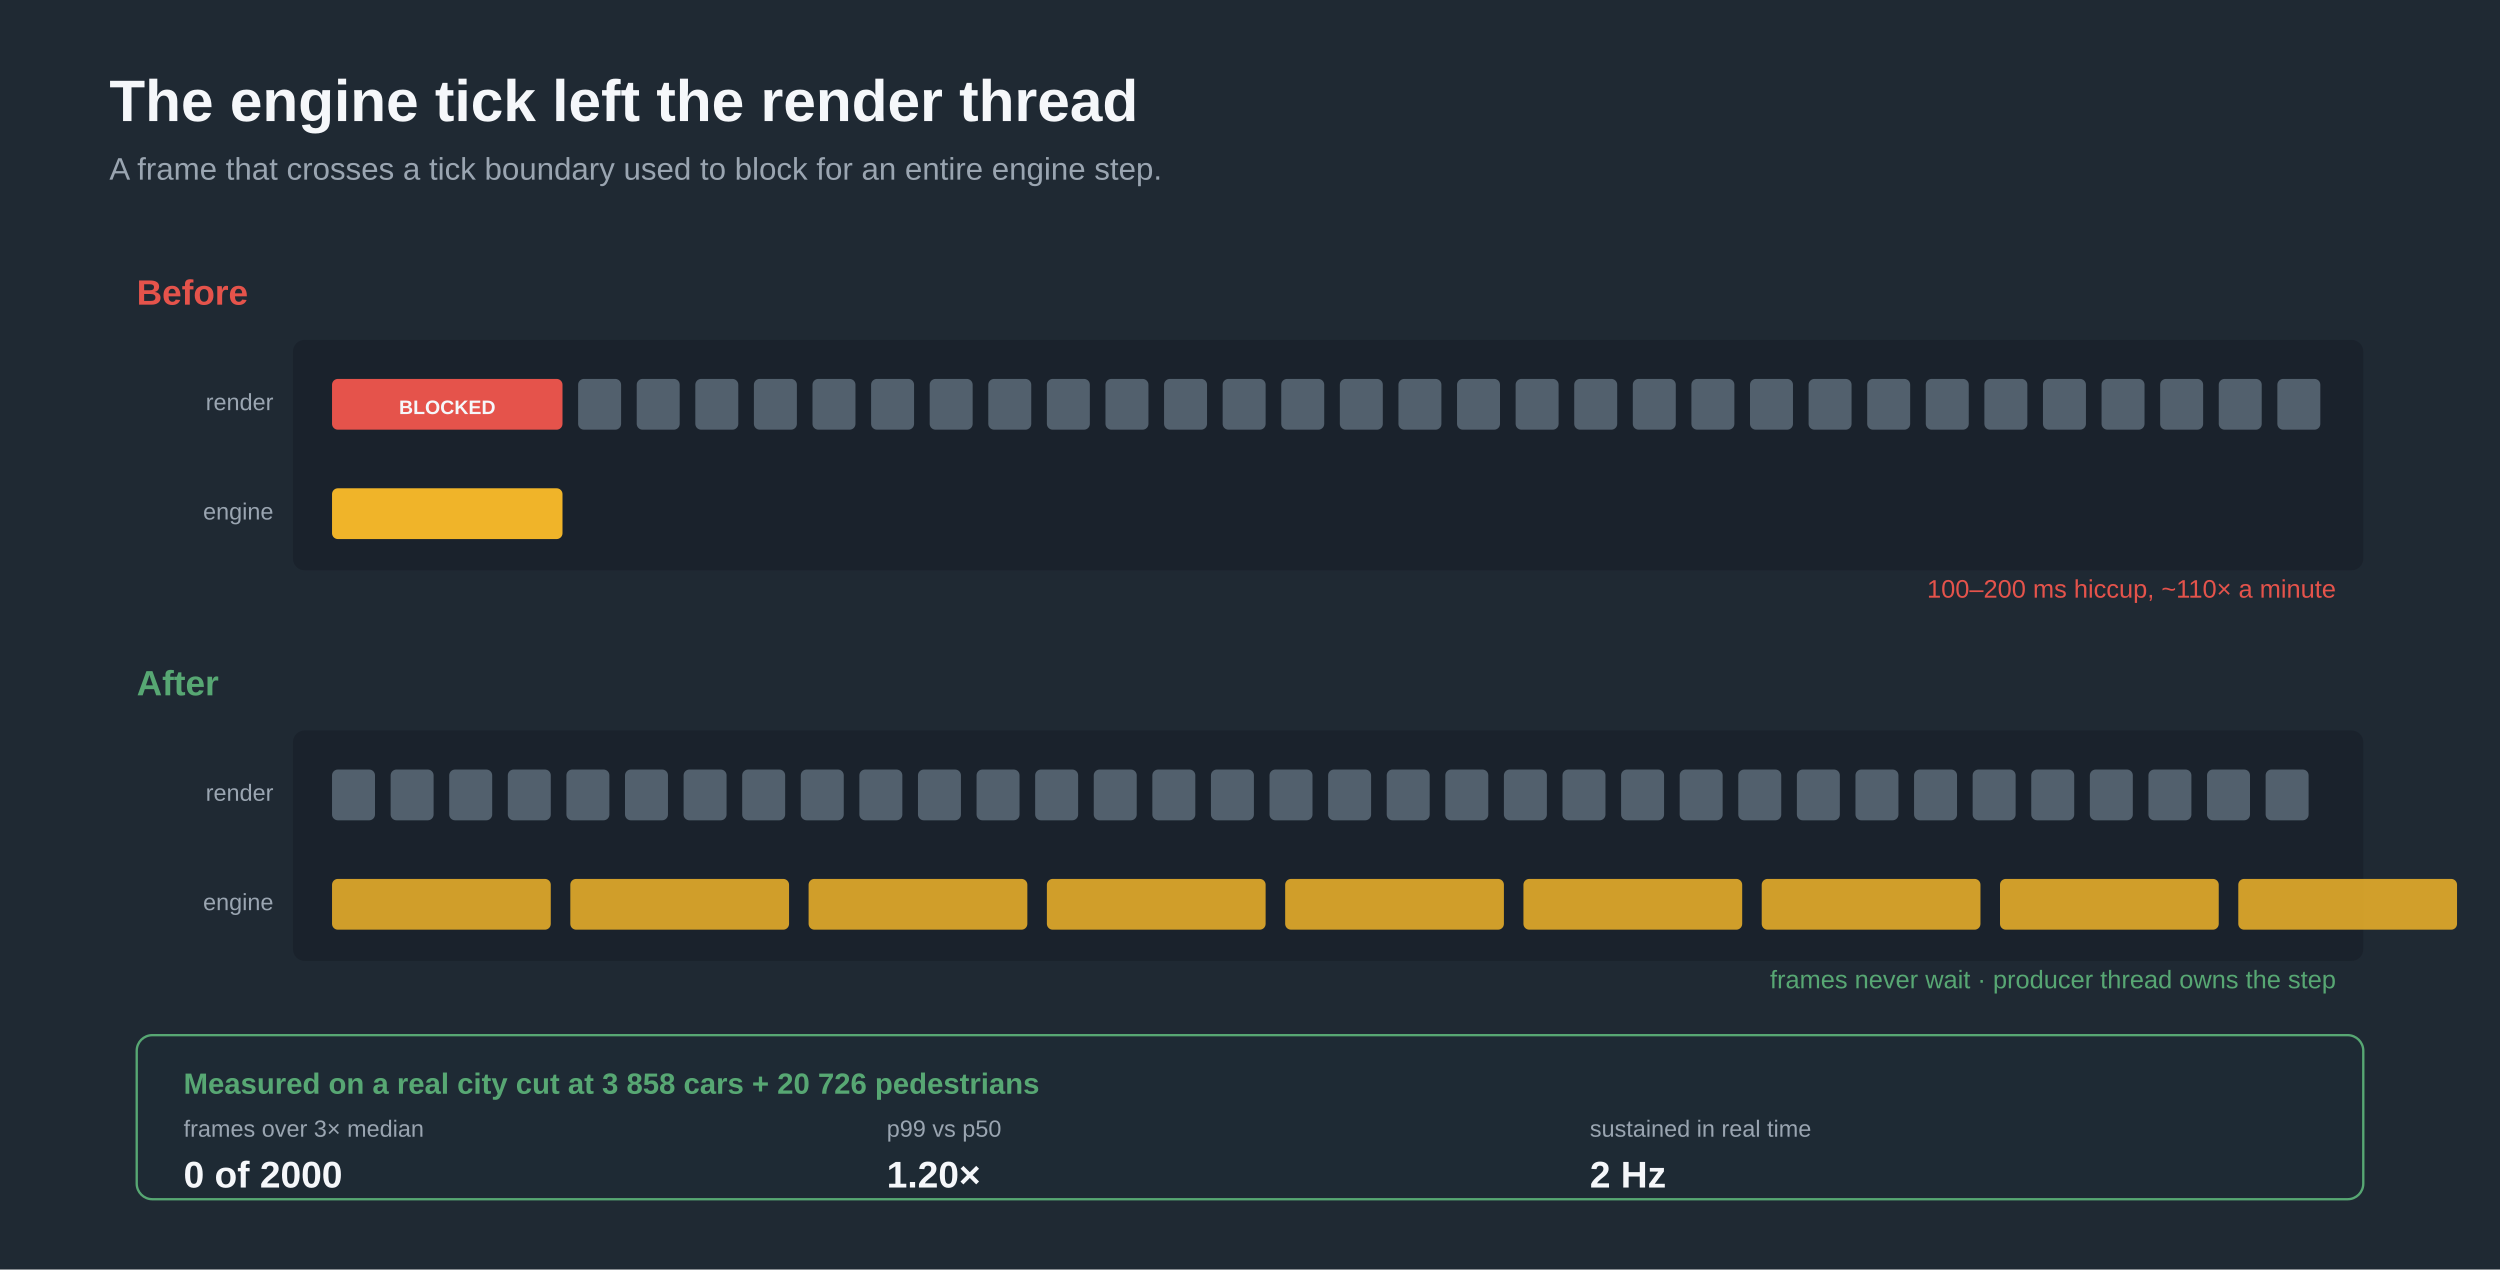
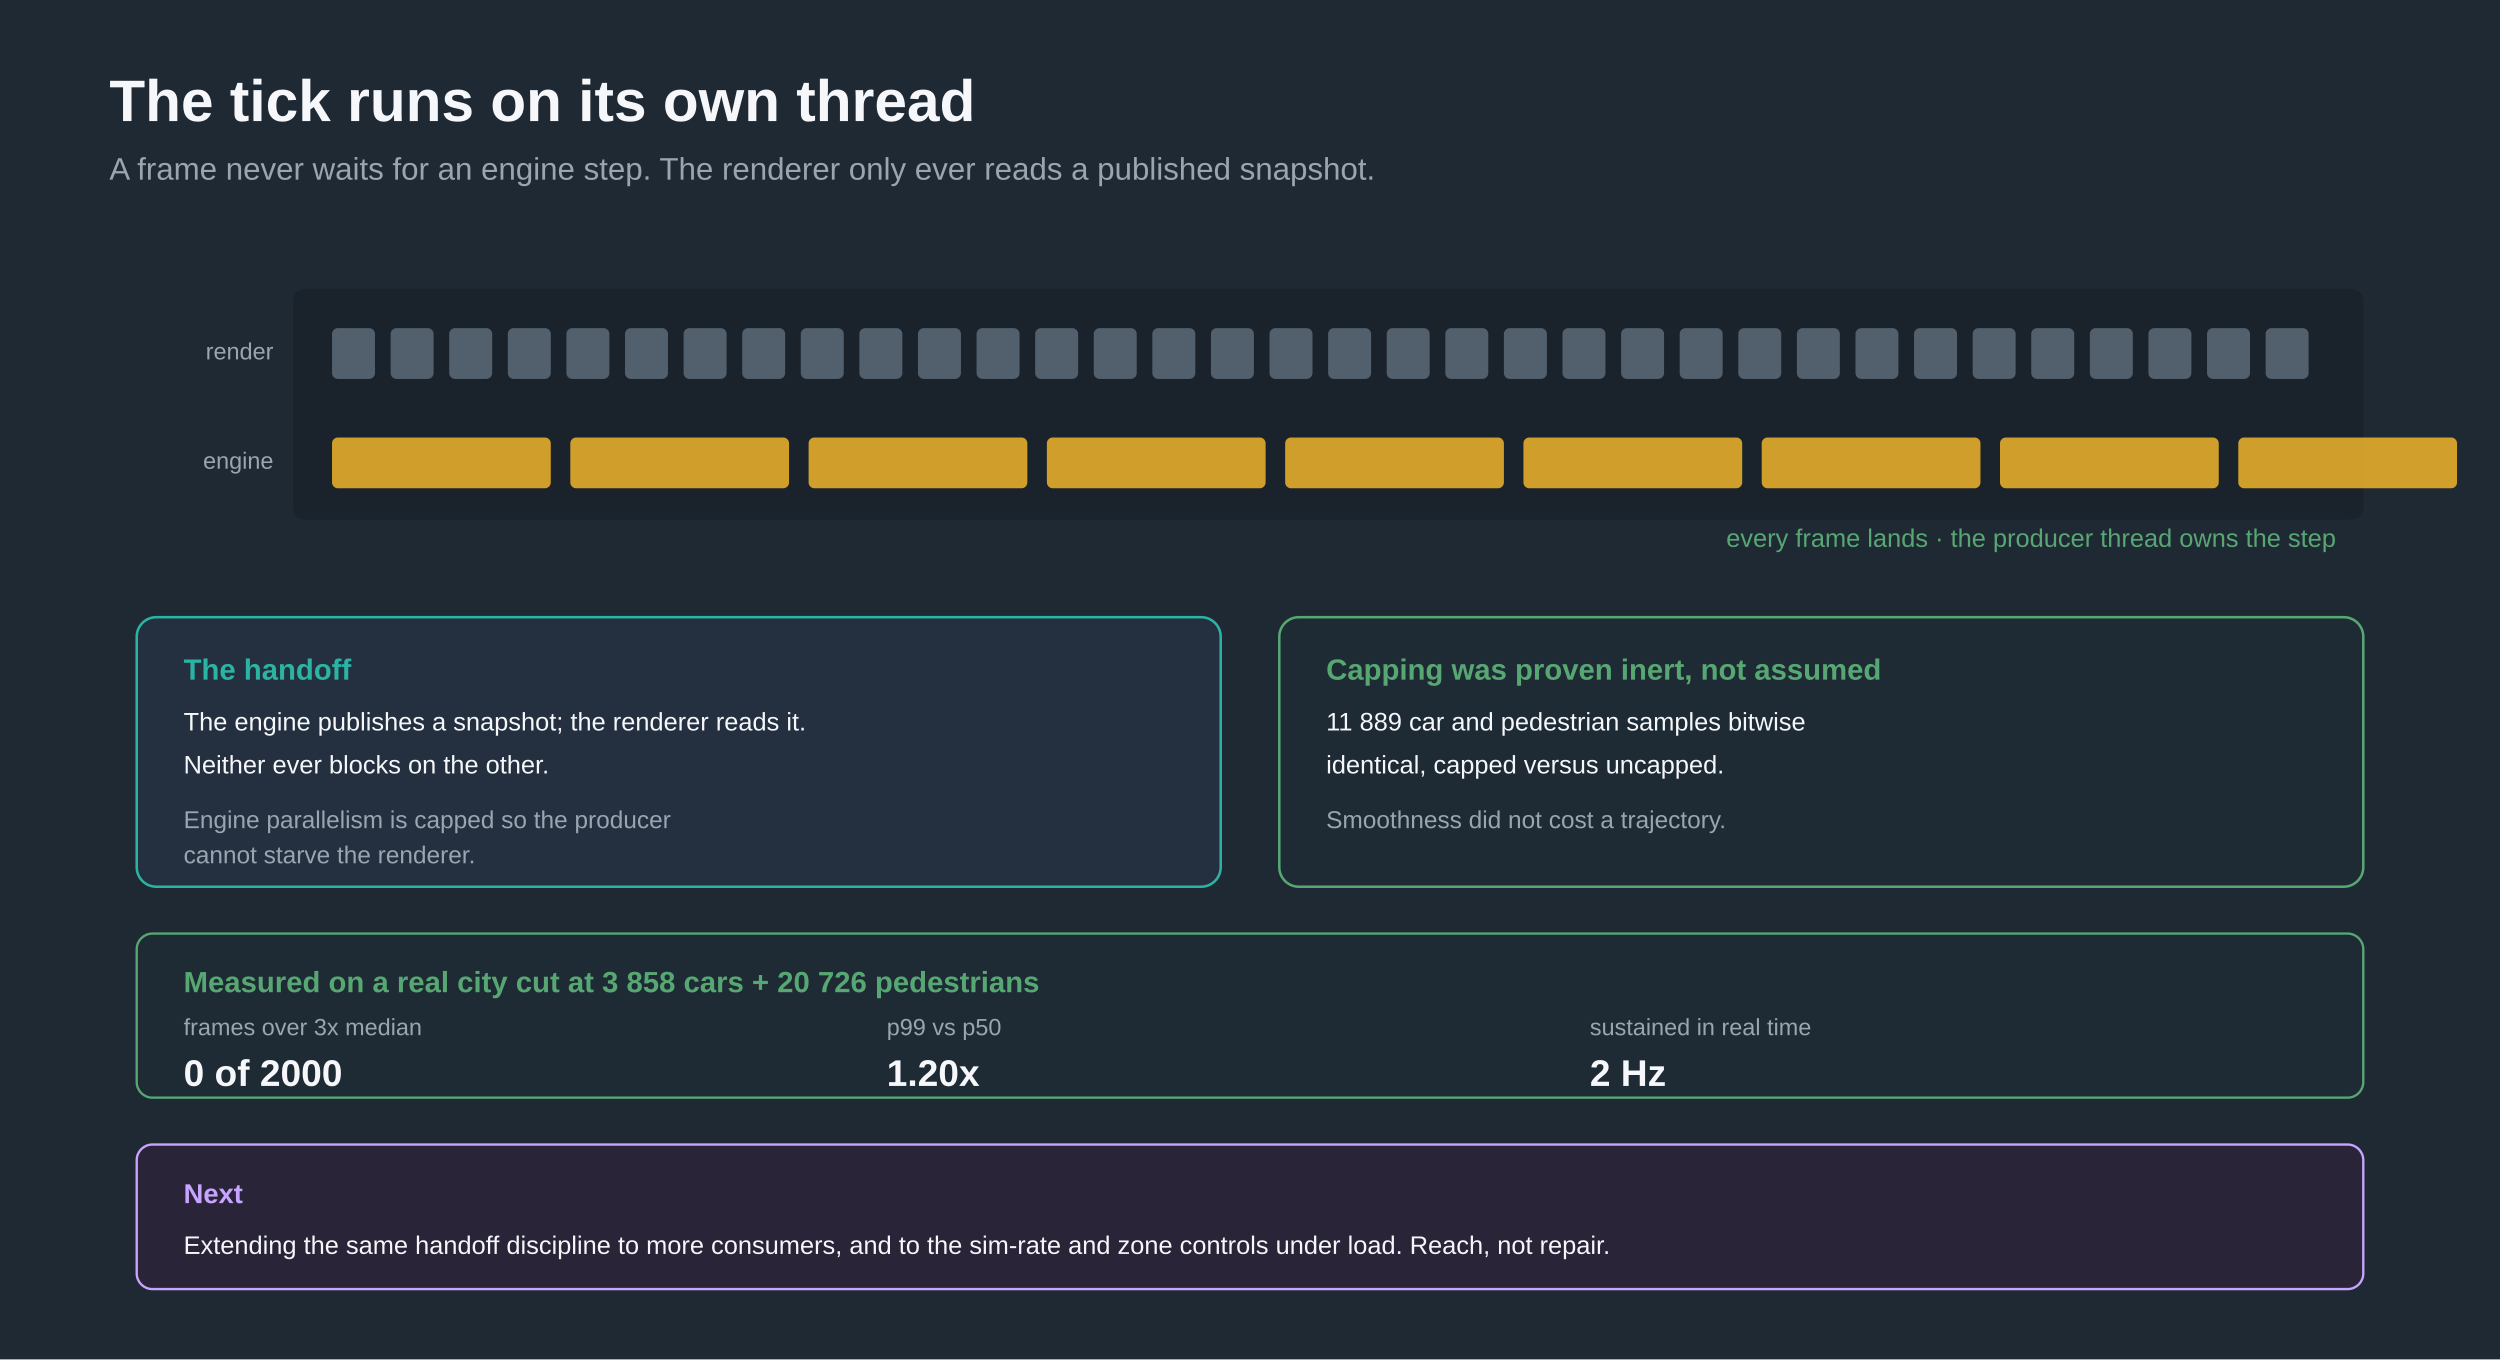
- <svg xmlns="http://www.w3.org/2000/svg" width="1280" height="650" viewBox="0 0 1280 650" font-family="Calibri, Arial, sans-serif">
-   <rect width="1280" height="650" fill="#1F2933" />
+ <svg xmlns="http://www.w3.org/2000/svg" width="1280" height="696" viewBox="0 0 1280 696" font-family="Calibri, Arial, sans-serif">
+   <rect width="1280" height="696" fill="#1F2933" />
  <defs>
    <marker id="ah-1F2933" viewBox="0 0 10 10" refX="9" refY="5" markerWidth="6" markerHeight="6" orient="auto-start-reverse">
      <path d="M 0 1 L 10 5 L 0 9 z" fill="#1F2933" />
    </marker>
    <marker id="ah-52606D" viewBox="0 0 10 10" refX="9" refY="5" markerWidth="6" markerHeight="6" orient="auto-start-reverse">
      <path d="M 0 1 L 10 5 L 0 9 z" fill="#52606D" />
    </marker>
    <marker id="ah-9AA5B1" viewBox="0 0 10 10" refX="9" refY="5" markerWidth="6" markerHeight="6" orient="auto-start-reverse">
      <path d="M 0 1 L 10 5 L 0 9 z" fill="#9AA5B1" />
    </marker>
    <marker id="ah-F5F7FA" viewBox="0 0 10 10" refX="9" refY="5" markerWidth="6" markerHeight="6" orient="auto-start-reverse">
      <path d="M 0 1 L 10 5 L 0 9 z" fill="#F5F7FA" />
    </marker>
    <marker id="ah-2A3440" viewBox="0 0 10 10" refX="9" refY="5" markerWidth="6" markerHeight="6" orient="auto-start-reverse">
      <path d="M 0 1 L 10 5 L 0 9 z" fill="#2A3440" />
    </marker>
    <marker id="ah-F0B429" viewBox="0 0 10 10" refX="9" refY="5" markerWidth="6" markerHeight="6" orient="auto-start-reverse">
      <path d="M 0 1 L 10 5 L 0 9 z" fill="#F0B429" />
    </marker>
    <marker id="ah-2BB3A3" viewBox="0 0 10 10" refX="9" refY="5" markerWidth="6" markerHeight="6" orient="auto-start-reverse">
      <path d="M 0 1 L 10 5 L 0 9 z" fill="#2BB3A3" />
    </marker>
    <marker id="ah-E5534B" viewBox="0 0 10 10" refX="9" refY="5" markerWidth="6" markerHeight="6" orient="auto-start-reverse">
      <path d="M 0 1 L 10 5 L 0 9 z" fill="#E5534B" />
    </marker>
    <marker id="ah-57A773" viewBox="0 0 10 10" refX="9" refY="5" markerWidth="6" markerHeight="6" orient="auto-start-reverse">
      <path d="M 0 1 L 10 5 L 0 9 z" fill="#57A773" />
    </marker>
    <marker id="ah-6FE3D2" viewBox="0 0 10 10" refX="9" refY="5" markerWidth="6" markerHeight="6" orient="auto-start-reverse">
      <path d="M 0 1 L 10 5 L 0 9 z" fill="#6FE3D2" />
    </marker>
    <marker id="ah-C7A4FF" viewBox="0 0 10 10" refX="9" refY="5" markerWidth="6" markerHeight="6" orient="auto-start-reverse">
      <path d="M 0 1 L 10 5 L 0 9 z" fill="#C7A4FF" />
    </marker>
    <marker id="ah-7FD8CE" viewBox="0 0 10 10" refX="9" refY="5" markerWidth="6" markerHeight="6" orient="auto-start-reverse">
      <path d="M 0 1 L 10 5 L 0 9 z" fill="#7FD8CE" />
    </marker>
  </defs>
-   <text x="56" y="62" font-size="30" fill="#F5F7FA" text-anchor="start" font-weight="bold" font-family="Calibri, Arial, sans-serif">The engine tick left the render thread</text>
-   <text x="56" y="92" font-size="16" fill="#9AA5B1" text-anchor="start" font-weight="normal" font-family="Calibri, Arial, sans-serif">A frame that crosses a tick boundary used to block for an entire engine step.</text>
-   <text x="70" y="156" font-size="18" fill="#E5534B" text-anchor="start" font-weight="bold" font-family="Calibri, Arial, sans-serif">Before</text>
-   <rect x="150" y="174" width="1060" height="118" rx="6" fill="#1a222c" />
-   <text x="140" y="210" font-size="12" fill="#9AA5B1" text-anchor="end" font-weight="normal" font-family="Calibri, Arial, sans-serif">render</text>
-   <text x="140" y="266" font-size="12" fill="#9AA5B1" text-anchor="end" font-weight="normal" font-family="Calibri, Arial, sans-serif">engine</text>
-   <rect x="170" y="194" width="118" height="26" rx="3" fill="#E5534B" />
-   <text x="229.0" y="212" font-size="10" fill="#F5F7FA" text-anchor="middle" font-weight="bold" font-family="Calibri, Arial, sans-serif">BLOCKED</text>
-   <rect x="170" y="250" width="118" height="26" rx="3" fill="#F0B429" />
-   <rect x="296" y="194" width="22" height="26" rx="3" fill="#52606D" />
-   <rect x="326" y="194" width="22" height="26" rx="3" fill="#52606D" />
-   <rect x="356" y="194" width="22" height="26" rx="3" fill="#52606D" />
-   <rect x="386" y="194" width="22" height="26" rx="3" fill="#52606D" />
-   <rect x="416" y="194" width="22" height="26" rx="3" fill="#52606D" />
-   <rect x="446" y="194" width="22" height="26" rx="3" fill="#52606D" />
-   <rect x="476" y="194" width="22" height="26" rx="3" fill="#52606D" />
-   <rect x="506" y="194" width="22" height="26" rx="3" fill="#52606D" />
-   <rect x="536" y="194" width="22" height="26" rx="3" fill="#52606D" />
-   <rect x="566" y="194" width="22" height="26" rx="3" fill="#52606D" />
-   <rect x="596" y="194" width="22" height="26" rx="3" fill="#52606D" />
-   <rect x="626" y="194" width="22" height="26" rx="3" fill="#52606D" />
-   <rect x="656" y="194" width="22" height="26" rx="3" fill="#52606D" />
-   <rect x="686" y="194" width="22" height="26" rx="3" fill="#52606D" />
-   <rect x="716" y="194" width="22" height="26" rx="3" fill="#52606D" />
-   <rect x="746" y="194" width="22" height="26" rx="3" fill="#52606D" />
-   <rect x="776" y="194" width="22" height="26" rx="3" fill="#52606D" />
-   <rect x="806" y="194" width="22" height="26" rx="3" fill="#52606D" />
-   <rect x="836" y="194" width="22" height="26" rx="3" fill="#52606D" />
-   <rect x="866" y="194" width="22" height="26" rx="3" fill="#52606D" />
-   <rect x="896" y="194" width="22" height="26" rx="3" fill="#52606D" />
-   <rect x="926" y="194" width="22" height="26" rx="3" fill="#52606D" />
-   <rect x="956" y="194" width="22" height="26" rx="3" fill="#52606D" />
-   <rect x="986" y="194" width="22" height="26" rx="3" fill="#52606D" />
-   <rect x="1016" y="194" width="22" height="26" rx="3" fill="#52606D" />
-   <rect x="1046" y="194" width="22" height="26" rx="3" fill="#52606D" />
-   <rect x="1076" y="194" width="22" height="26" rx="3" fill="#52606D" />
-   <rect x="1106" y="194" width="22" height="26" rx="3" fill="#52606D" />
-   <rect x="1136" y="194" width="22" height="26" rx="3" fill="#52606D" />
-   <rect x="1166" y="194" width="22" height="26" rx="3" fill="#52606D" />
-   <text x="1196" y="306" font-size="13" fill="#E5534B" text-anchor="end" font-weight="normal" font-family="Calibri, Arial, sans-serif">100–200 ms hiccup, ~110× a minute</text>
-   <text x="70" y="356" font-size="18" fill="#57A773" text-anchor="start" font-weight="bold" font-family="Calibri, Arial, sans-serif">After</text>
-   <rect x="150" y="374" width="1060" height="118" rx="6" fill="#1a222c" />
-   <text x="140" y="410" font-size="12" fill="#9AA5B1" text-anchor="end" font-weight="normal" font-family="Calibri, Arial, sans-serif">render</text>
-   <text x="140" y="466" font-size="12" fill="#9AA5B1" text-anchor="end" font-weight="normal" font-family="Calibri, Arial, sans-serif">engine</text>
-   <rect x="170" y="394" width="22" height="26" rx="3" fill="#52606D" />
-   <rect x="200" y="394" width="22" height="26" rx="3" fill="#52606D" />
-   <rect x="230" y="394" width="22" height="26" rx="3" fill="#52606D" />
-   <rect x="260" y="394" width="22" height="26" rx="3" fill="#52606D" />
-   <rect x="290" y="394" width="22" height="26" rx="3" fill="#52606D" />
-   <rect x="320" y="394" width="22" height="26" rx="3" fill="#52606D" />
-   <rect x="350" y="394" width="22" height="26" rx="3" fill="#52606D" />
-   <rect x="380" y="394" width="22" height="26" rx="3" fill="#52606D" />
-   <rect x="410" y="394" width="22" height="26" rx="3" fill="#52606D" />
-   <rect x="440" y="394" width="22" height="26" rx="3" fill="#52606D" />
-   <rect x="470" y="394" width="22" height="26" rx="3" fill="#52606D" />
-   <rect x="500" y="394" width="22" height="26" rx="3" fill="#52606D" />
-   <rect x="530" y="394" width="22" height="26" rx="3" fill="#52606D" />
-   <rect x="560" y="394" width="22" height="26" rx="3" fill="#52606D" />
-   <rect x="590" y="394" width="22" height="26" rx="3" fill="#52606D" />
-   <rect x="620" y="394" width="22" height="26" rx="3" fill="#52606D" />
-   <rect x="650" y="394" width="22" height="26" rx="3" fill="#52606D" />
-   <rect x="680" y="394" width="22" height="26" rx="3" fill="#52606D" />
-   <rect x="710" y="394" width="22" height="26" rx="3" fill="#52606D" />
-   <rect x="740" y="394" width="22" height="26" rx="3" fill="#52606D" />
-   <rect x="770" y="394" width="22" height="26" rx="3" fill="#52606D" />
-   <rect x="800" y="394" width="22" height="26" rx="3" fill="#52606D" />
-   <rect x="830" y="394" width="22" height="26" rx="3" fill="#52606D" />
-   <rect x="860" y="394" width="22" height="26" rx="3" fill="#52606D" />
-   <rect x="890" y="394" width="22" height="26" rx="3" fill="#52606D" />
-   <rect x="920" y="394" width="22" height="26" rx="3" fill="#52606D" />
-   <rect x="950" y="394" width="22" height="26" rx="3" fill="#52606D" />
-   <rect x="980" y="394" width="22" height="26" rx="3" fill="#52606D" />
-   <rect x="1010" y="394" width="22" height="26" rx="3" fill="#52606D" />
-   <rect x="1040" y="394" width="22" height="26" rx="3" fill="#52606D" />
-   <rect x="1070" y="394" width="22" height="26" rx="3" fill="#52606D" />
-   <rect x="1100" y="394" width="22" height="26" rx="3" fill="#52606D" />
-   <rect x="1130" y="394" width="22" height="26" rx="3" fill="#52606D" />
-   <rect x="1160" y="394" width="22" height="26" rx="3" fill="#52606D" />
-   <rect x="170" y="450" width="112" height="26" rx="3" fill="#F0B429" opacity="0.85" />
-   <rect x="292" y="450" width="112" height="26" rx="3" fill="#F0B429" opacity="0.85" />
-   <rect x="414" y="450" width="112" height="26" rx="3" fill="#F0B429" opacity="0.85" />
-   <rect x="536" y="450" width="112" height="26" rx="3" fill="#F0B429" opacity="0.85" />
-   <rect x="658" y="450" width="112" height="26" rx="3" fill="#F0B429" opacity="0.85" />
-   <rect x="780" y="450" width="112" height="26" rx="3" fill="#F0B429" opacity="0.85" />
-   <rect x="902" y="450" width="112" height="26" rx="3" fill="#F0B429" opacity="0.85" />
-   <rect x="1024" y="450" width="112" height="26" rx="3" fill="#F0B429" opacity="0.85" />
-   <rect x="1146" y="450" width="112" height="26" rx="3" fill="#F0B429" opacity="0.85" />
-   <text x="1196" y="506" font-size="13" fill="#57A773" text-anchor="end" font-weight="normal" font-family="Calibri, Arial, sans-serif">frames never wait · producer thread owns the step</text>
-   <rect x="70" y="530" width="1140" height="84" rx="8" fill="#1e2a34" stroke="#57A773" stroke-width="1.2" opacity="1.0" />
-   <text x="94" y="560" font-size="15" fill="#57A773" text-anchor="start" font-weight="bold" font-family="Calibri, Arial, sans-serif">Measured on a real city cut at 3 858 cars + 20 726 pedestrians</text>
-   <text x="94" y="582" font-size="12" fill="#9AA5B1" text-anchor="start" font-weight="normal" font-family="Calibri, Arial, sans-serif">frames over 3× median</text>
-   <text x="94" y="608" font-size="19" fill="#F5F7FA" text-anchor="start" font-weight="bold" font-family="Calibri, Arial, sans-serif">0 of 2000</text>
-   <text x="454" y="582" font-size="12" fill="#9AA5B1" text-anchor="start" font-weight="normal" font-family="Calibri, Arial, sans-serif">p99 vs p50</text>
-   <text x="454" y="608" font-size="19" fill="#F5F7FA" text-anchor="start" font-weight="bold" font-family="Calibri, Arial, sans-serif">1.20×</text>
-   <text x="814" y="582" font-size="12" fill="#9AA5B1" text-anchor="start" font-weight="normal" font-family="Calibri, Arial, sans-serif">sustained in real time</text>
-   <text x="814" y="608" font-size="19" fill="#F5F7FA" text-anchor="start" font-weight="bold" font-family="Calibri, Arial, sans-serif">2 Hz</text>
+   <text x="56" y="62" font-size="30" fill="#F5F7FA" text-anchor="start" font-weight="bold" font-family="Calibri, Arial, sans-serif">The tick runs on its own thread</text>
+   <text x="56" y="92" font-size="16" fill="#9AA5B1" text-anchor="start" font-weight="normal" font-family="Calibri, Arial, sans-serif">A frame never waits for an engine step. The renderer only ever reads a published snapshot.</text>
+   <rect x="150" y="148" width="1060" height="118" rx="6" fill="#1a222c" />
+   <text x="140" y="184" font-size="12" fill="#9AA5B1" text-anchor="end" font-weight="normal" font-family="Calibri, Arial, sans-serif">render</text>
+   <text x="140" y="240" font-size="12" fill="#9AA5B1" text-anchor="end" font-weight="normal" font-family="Calibri, Arial, sans-serif">engine</text>
+   <rect x="170" y="168" width="22" height="26" rx="3" fill="#52606D" />
+   <rect x="200" y="168" width="22" height="26" rx="3" fill="#52606D" />
+   <rect x="230" y="168" width="22" height="26" rx="3" fill="#52606D" />
+   <rect x="260" y="168" width="22" height="26" rx="3" fill="#52606D" />
+   <rect x="290" y="168" width="22" height="26" rx="3" fill="#52606D" />
+   <rect x="320" y="168" width="22" height="26" rx="3" fill="#52606D" />
+   <rect x="350" y="168" width="22" height="26" rx="3" fill="#52606D" />
+   <rect x="380" y="168" width="22" height="26" rx="3" fill="#52606D" />
+   <rect x="410" y="168" width="22" height="26" rx="3" fill="#52606D" />
+   <rect x="440" y="168" width="22" height="26" rx="3" fill="#52606D" />
+   <rect x="470" y="168" width="22" height="26" rx="3" fill="#52606D" />
+   <rect x="500" y="168" width="22" height="26" rx="3" fill="#52606D" />
+   <rect x="530" y="168" width="22" height="26" rx="3" fill="#52606D" />
+   <rect x="560" y="168" width="22" height="26" rx="3" fill="#52606D" />
+   <rect x="590" y="168" width="22" height="26" rx="3" fill="#52606D" />
+   <rect x="620" y="168" width="22" height="26" rx="3" fill="#52606D" />
+   <rect x="650" y="168" width="22" height="26" rx="3" fill="#52606D" />
+   <rect x="680" y="168" width="22" height="26" rx="3" fill="#52606D" />
+   <rect x="710" y="168" width="22" height="26" rx="3" fill="#52606D" />
+   <rect x="740" y="168" width="22" height="26" rx="3" fill="#52606D" />
+   <rect x="770" y="168" width="22" height="26" rx="3" fill="#52606D" />
+   <rect x="800" y="168" width="22" height="26" rx="3" fill="#52606D" />
+   <rect x="830" y="168" width="22" height="26" rx="3" fill="#52606D" />
+   <rect x="860" y="168" width="22" height="26" rx="3" fill="#52606D" />
+   <rect x="890" y="168" width="22" height="26" rx="3" fill="#52606D" />
+   <rect x="920" y="168" width="22" height="26" rx="3" fill="#52606D" />
+   <rect x="950" y="168" width="22" height="26" rx="3" fill="#52606D" />
+   <rect x="980" y="168" width="22" height="26" rx="3" fill="#52606D" />
+   <rect x="1010" y="168" width="22" height="26" rx="3" fill="#52606D" />
+   <rect x="1040" y="168" width="22" height="26" rx="3" fill="#52606D" />
+   <rect x="1070" y="168" width="22" height="26" rx="3" fill="#52606D" />
+   <rect x="1100" y="168" width="22" height="26" rx="3" fill="#52606D" />
+   <rect x="1130" y="168" width="22" height="26" rx="3" fill="#52606D" />
+   <rect x="1160" y="168" width="22" height="26" rx="3" fill="#52606D" />
+   <rect x="170" y="224" width="112" height="26" rx="3" fill="#F0B429" opacity="0.85" />
+   <rect x="292" y="224" width="112" height="26" rx="3" fill="#F0B429" opacity="0.85" />
+   <rect x="414" y="224" width="112" height="26" rx="3" fill="#F0B429" opacity="0.85" />
+   <rect x="536" y="224" width="112" height="26" rx="3" fill="#F0B429" opacity="0.85" />
+   <rect x="658" y="224" width="112" height="26" rx="3" fill="#F0B429" opacity="0.85" />
+   <rect x="780" y="224" width="112" height="26" rx="3" fill="#F0B429" opacity="0.85" />
+   <rect x="902" y="224" width="112" height="26" rx="3" fill="#F0B429" opacity="0.85" />
+   <rect x="1024" y="224" width="112" height="26" rx="3" fill="#F0B429" opacity="0.85" />
+   <rect x="1146" y="224" width="112" height="26" rx="3" fill="#F0B429" opacity="0.85" />
+   <text x="1196" y="280" font-size="13" fill="#57A773" text-anchor="end" font-weight="normal" font-family="Calibri, Arial, sans-serif">every frame lands · the producer thread owns the step</text>
+   <rect x="70" y="316" width="555" height="138" rx="10" fill="#243040" stroke="#2BB3A3" stroke-width="1.3" opacity="1.0" />
+   <text x="94" y="348" font-size="15" fill="#2BB3A3" text-anchor="start" font-weight="bold" font-family="Calibri, Arial, sans-serif">The handoff</text>
+   <text x="94" y="374" font-size="13" fill="#F5F7FA" text-anchor="start" font-weight="normal" font-family="Calibri, Arial, sans-serif">The engine publishes a snapshot; the renderer reads it.</text>
+   <text x="94" y="396" font-size="13" fill="#F5F7FA" text-anchor="start" font-weight="normal" font-family="Calibri, Arial, sans-serif">Neither ever blocks on the other.</text>
+   <text x="94" y="424" font-size="12.5" fill="#9AA5B1" text-anchor="start" font-weight="normal" font-family="Calibri, Arial, sans-serif">Engine parallelism is capped so the producer</text>
+   <text x="94" y="442" font-size="12.5" fill="#9AA5B1" text-anchor="start" font-weight="normal" font-family="Calibri, Arial, sans-serif">cannot starve the renderer.</text>
+   <rect x="655" y="316" width="555" height="138" rx="10" fill="#1e2a34" stroke="#57A773" stroke-width="1.3" opacity="1.0" />
+   <text x="679" y="348" font-size="15" fill="#57A773" text-anchor="start" font-weight="bold" font-family="Calibri, Arial, sans-serif">Capping was proven inert, not assumed</text>
+   <text x="679" y="374" font-size="13" fill="#F5F7FA" text-anchor="start" font-weight="normal" font-family="Calibri, Arial, sans-serif">11 889 car and pedestrian samples bitwise</text>
+   <text x="679" y="396" font-size="13" fill="#F5F7FA" text-anchor="start" font-weight="normal" font-family="Calibri, Arial, sans-serif">identical, capped versus uncapped.</text>
+   <text x="679" y="424" font-size="12.5" fill="#9AA5B1" text-anchor="start" font-weight="normal" font-family="Calibri, Arial, sans-serif">Smoothness did not cost a trajectory.</text>
+   <rect x="70" y="478" width="1140" height="84" rx="8" fill="#1e2a34" stroke="#57A773" stroke-width="1.2" opacity="1.0" />
+   <text x="94" y="508" font-size="15" fill="#57A773" text-anchor="start" font-weight="bold" font-family="Calibri, Arial, sans-serif">Measured on a real city cut at 3 858 cars + 20 726 pedestrians</text>
+   <text x="94" y="530" font-size="12" fill="#9AA5B1" text-anchor="start" font-weight="normal" font-family="Calibri, Arial, sans-serif">frames over 3x median</text>
+   <text x="94" y="556" font-size="19" fill="#F5F7FA" text-anchor="start" font-weight="bold" font-family="Calibri, Arial, sans-serif">0 of 2000</text>
+   <text x="454" y="530" font-size="12" fill="#9AA5B1" text-anchor="start" font-weight="normal" font-family="Calibri, Arial, sans-serif">p99 vs p50</text>
+   <text x="454" y="556" font-size="19" fill="#F5F7FA" text-anchor="start" font-weight="bold" font-family="Calibri, Arial, sans-serif">1.20x</text>
+   <text x="814" y="530" font-size="12" fill="#9AA5B1" text-anchor="start" font-weight="normal" font-family="Calibri, Arial, sans-serif">sustained in real time</text>
+   <text x="814" y="556" font-size="19" fill="#F5F7FA" text-anchor="start" font-weight="bold" font-family="Calibri, Arial, sans-serif">2 Hz</text>
+   <rect x="70" y="586" width="1140" height="74" rx="8" fill="#2a2438" stroke="#C7A4FF" stroke-width="1.2" opacity="1.0" />
+   <text x="94" y="616" font-size="14" fill="#C7A4FF" text-anchor="start" font-weight="bold" font-family="Calibri, Arial, sans-serif">Next</text>
+   <text x="94" y="642" font-size="13" fill="#F5F7FA" text-anchor="start" font-weight="normal" font-family="Calibri, Arial, sans-serif">Extending the same handoff discipline to more consumers, and to the sim-rate and zone controls under load. Reach, not repair.</text>
</svg>
